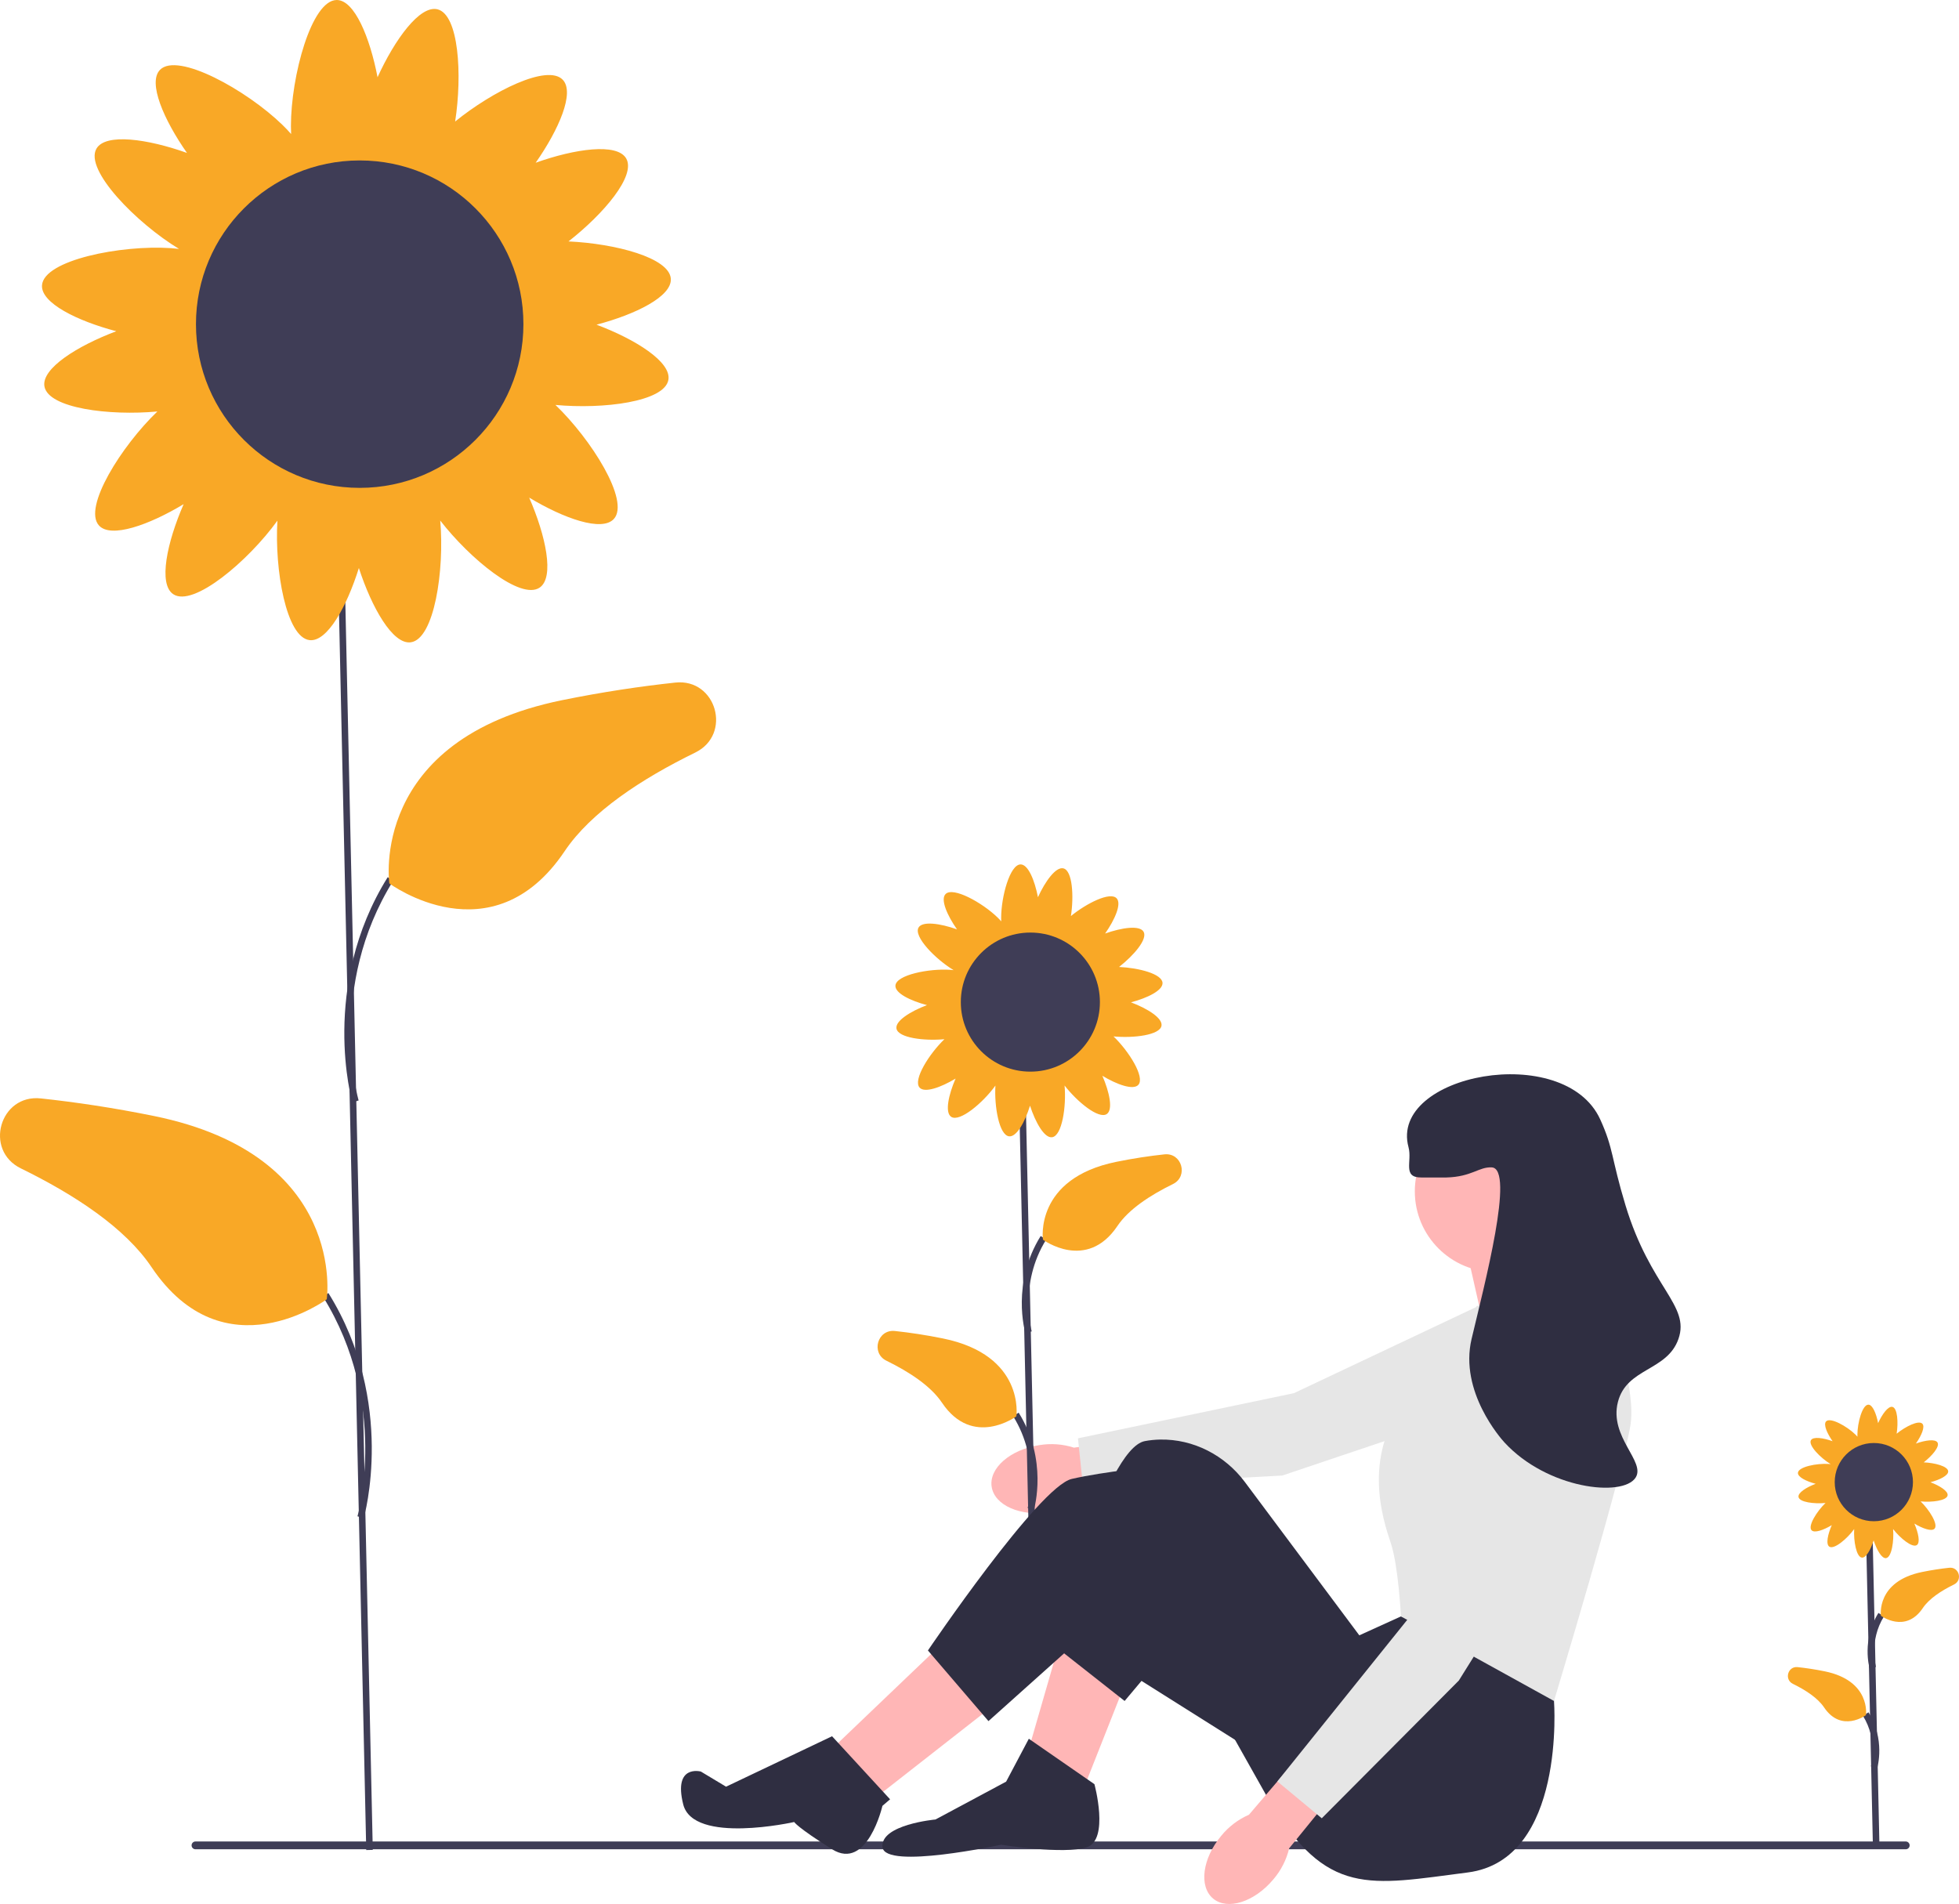
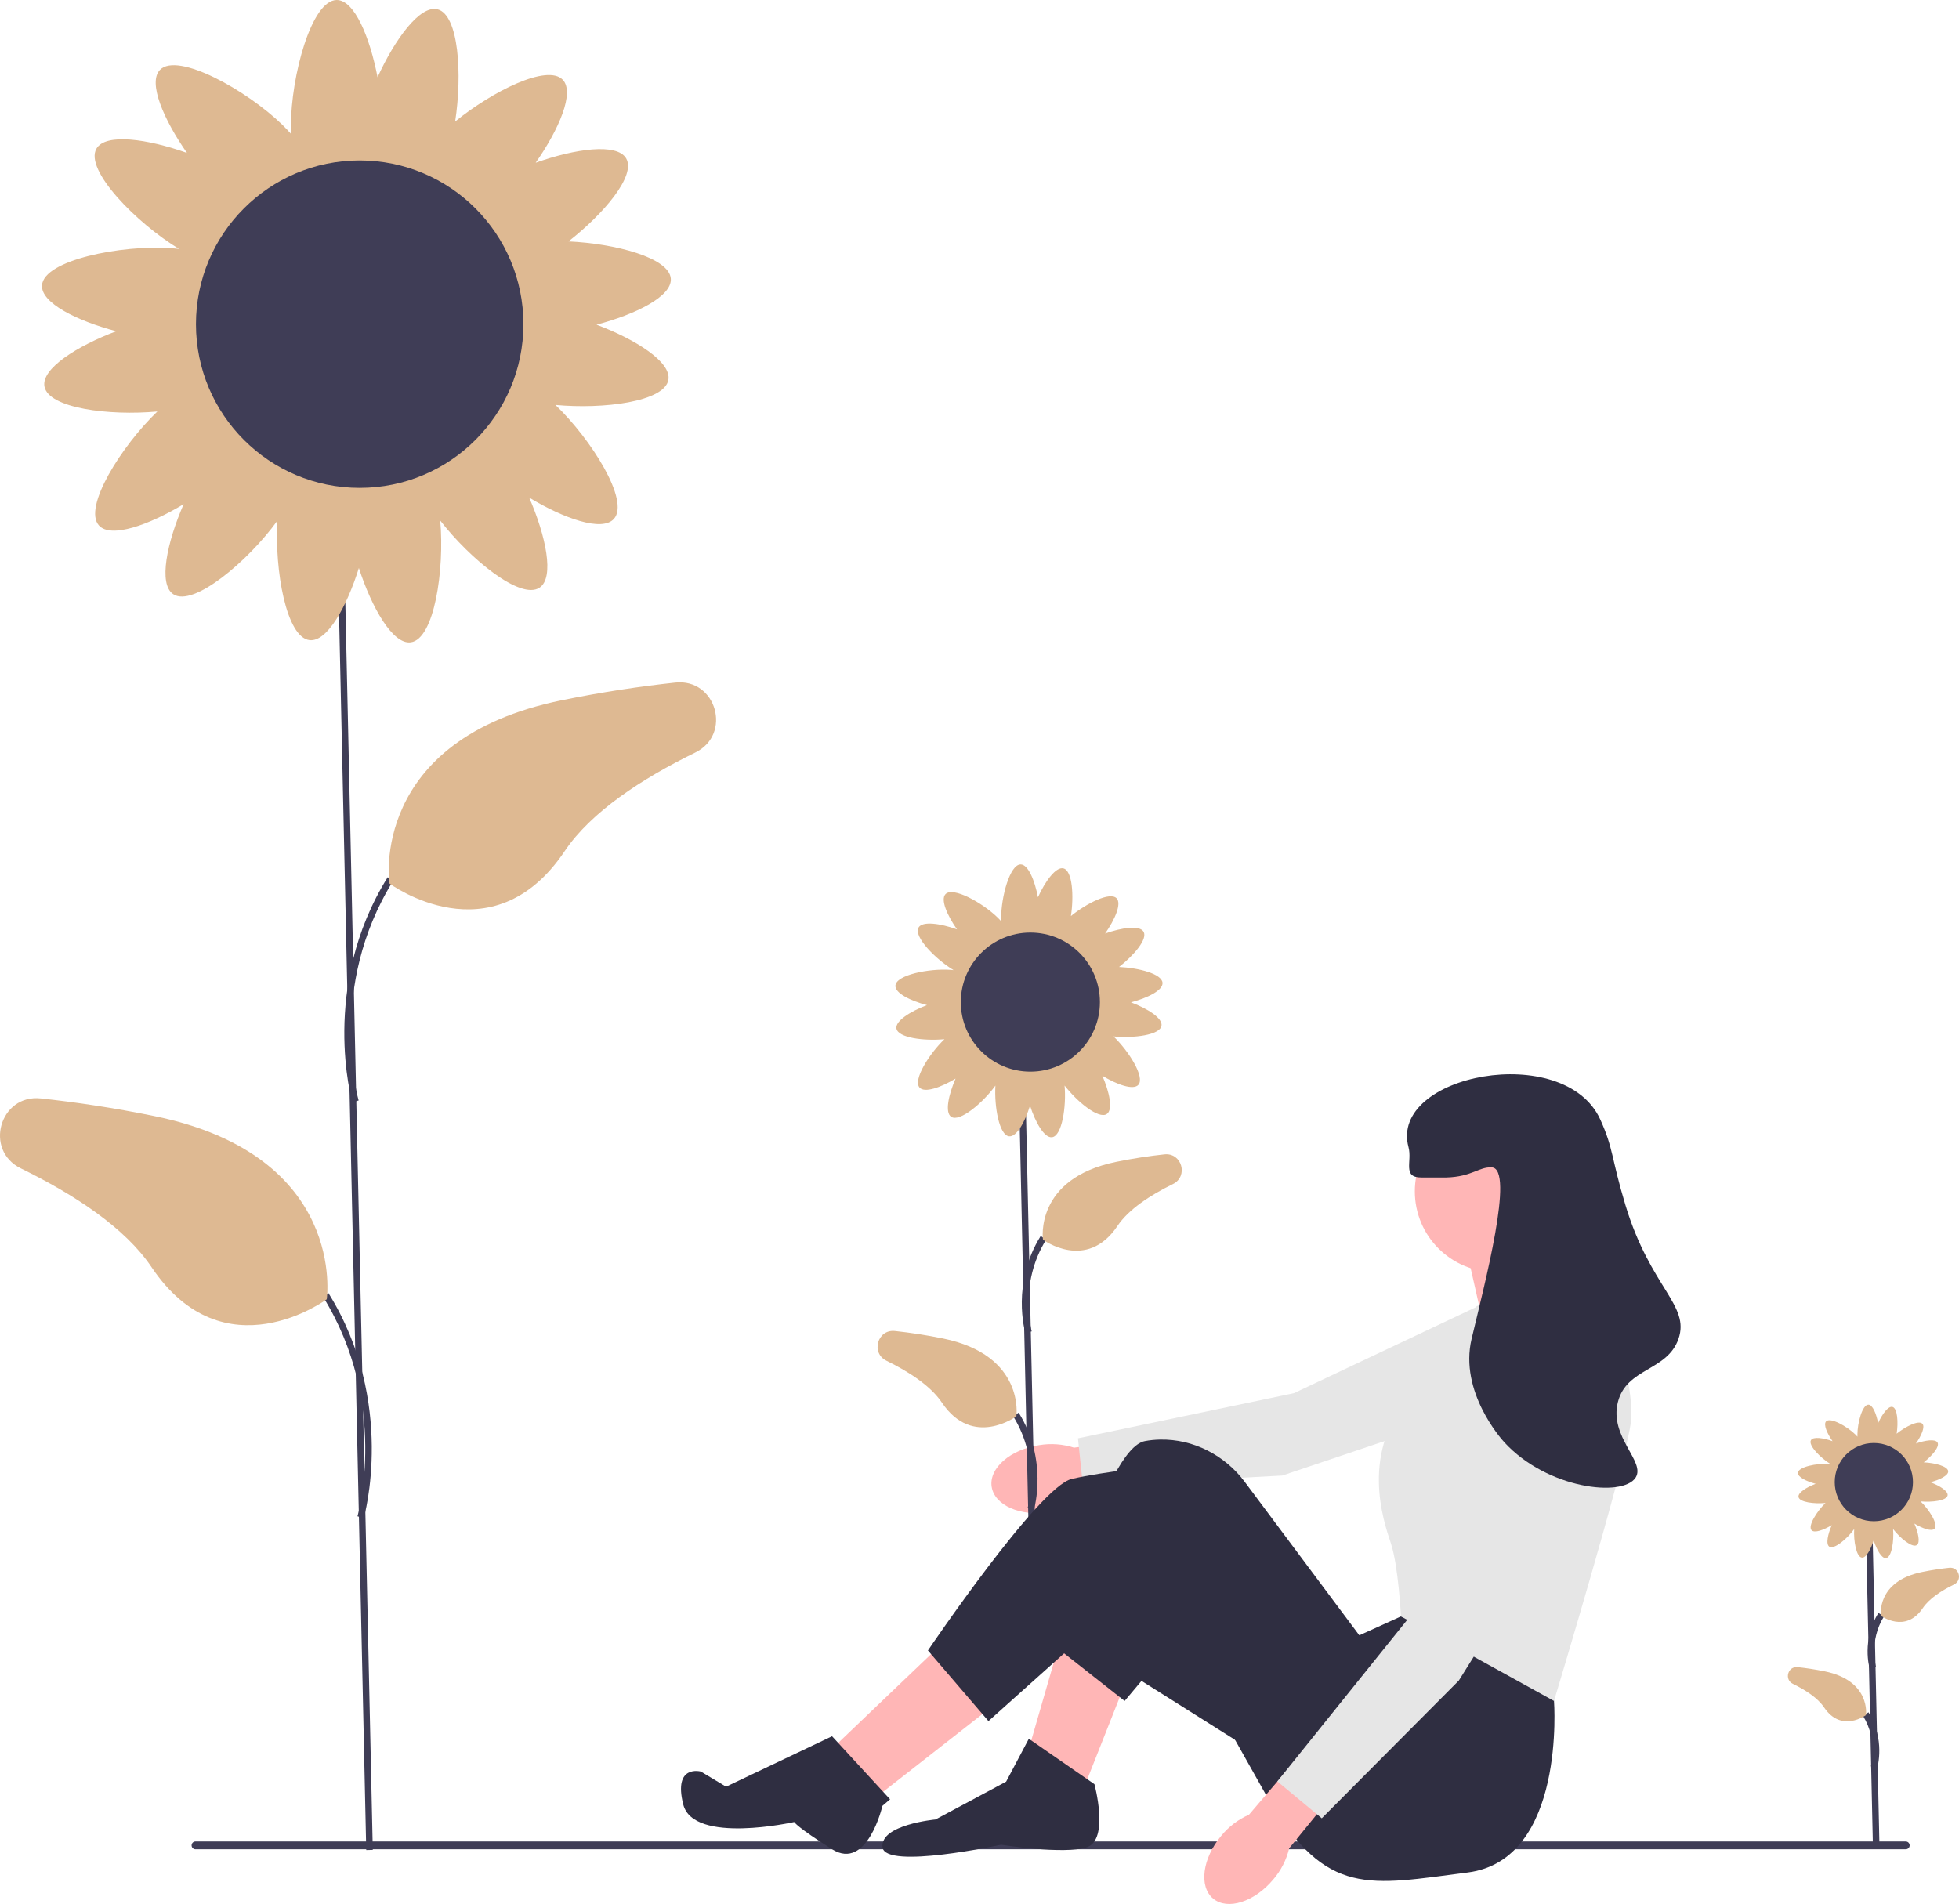
<svg xmlns="http://www.w3.org/2000/svg" width="598.253" height="581.498" viewBox="0 0 598.253 581.498">
-   <path id="uuid-207e1ec5-f316-41d7-bdda-8b0dd0a2bd60-488" d="M317.376,441.361c-8.897,1.364-15.405,7.059-14.536,12.721,.869,5.662,8.784,9.145,17.684,7.779,3.563-.497,6.954-1.839,9.892-3.915l37.623-6.254-2.511-14.872-37.538,5.312c-3.426-1.101-7.065-1.366-10.614-.772Z" fill="#ffb6b6" />
+   <path id="uuid-207e1ec5-f316-41d7-bdda-8b0dd0a2bd60-1580" d="M317.376,441.361c-8.897,1.364-15.405,7.059-14.536,12.721,.869,5.662,8.784,9.145,17.684,7.779,3.563-.497,6.954-1.839,9.892-3.915l37.623-6.254-2.511-14.872-37.538,5.312c-3.426-1.101-7.065-1.366-10.614-.772Z" fill="#ffb6b6" />
  <polygon points="479.501 395.005 464.912 425.961 391.575 450.649 330.719 453.896 329.195 439.279 395.148 425.489 462.825 393.508 479.501 395.005" fill="#e6e6e6" />
  <g>
    <rect x="313.022" y="330.245" width="2.001" height="173.776" transform="translate(-9.1013 7.00975) rotate(-1.26066)" fill="#3f3d56" />
    <path d="M313.154,407.168c-.181-.616-4.327-15.269,4.651-29.671l1.697,1.059c-8.49,13.618-4.47,27.907-4.429,28.051l-1.919,.562Z" fill="#3f3d56" />
-     <path d="M318.507,378.609s-2.729-18.655,22.414-23.775c5.238-1.067,10.163-1.796,14.677-2.281,5.329-.573,7.407,6.721,2.593,9.077-6.971,3.412-13.529,7.711-16.947,12.802-9.427,14.04-22.738,4.178-22.738,4.178Z" fill="#f9a826" />
+     <path d="M318.507,378.609s-2.729-18.655,22.414-23.775c5.238-1.067,10.163-1.796,14.677-2.281,5.329-.573,7.407,6.721,2.593,9.077-6.971,3.412-13.529,7.711-16.947,12.802-9.427,14.04-22.738,4.178-22.738,4.178Z" fill="#deb992" />
    <path d="M315.74,461.115l-1.919-.562c.042-.144,4.061-14.433-4.429-28.051l1.697-1.059c8.978,14.402,4.832,29.055,4.651,29.671Z" fill="#3f3d56" />
-     <path d="M310.388,432.556s2.729-18.655-22.414-23.775c-5.238-1.067-10.163-1.796-14.677-2.281-5.329-.573-7.407,6.721-2.593,9.077,6.971,3.412,13.529,7.711,16.947,12.802,9.427,14.04,22.738,4.178,22.738,4.178Z" fill="#f9a826" />
-     <path d="M345.383,306.122c5.061-1.334,9.794-3.66,9.637-5.96-.186-2.733-7.213-4.563-13.275-4.842,4.572-3.577,8.773-8.522,7.488-10.758-1.181-2.056-6.676-1.26-11.745,.551,3-4.289,5.109-9.122,3.503-10.776-2.001-2.06-9.102,1.496-13.948,5.427,.943-6.124,.466-13.853-2.28-14.553-2.298-.585-5.554,3.911-7.787,8.81-.987-5.14-2.984-10.02-5.29-10.02-3.284,0-5.947,9.902-5.947,16.354,0,.365,.01,.708,.026,1.036-.33-.382-.707-.781-1.138-1.2-4.628-4.495-13.587-9.484-15.875-7.127-1.606,1.654,.503,6.487,3.503,10.776-5.069-1.811-10.564-2.607-11.745-.551-1.587,2.763,5.197,9.659,10.711,13.003-.331-.04-.68-.074-1.05-.099-6.436-.439-16.497,1.543-16.721,4.82-.157,2.3,4.576,4.625,9.637,5.96-5.039,1.894-9.746,4.837-9.319,7.169,.519,2.831,8.429,3.821,14.648,3.241-4.646,4.458-9.684,12.444-7.582,14.784,1.541,1.715,6.506-.06,10.989-2.761-2.152,4.934-3.32,10.362-1.349,11.68,2.604,1.742,9.747-4.321,13.513-9.539-.384,6.383,1.144,15.152,4.174,15.498,2.291,.262,4.829-4.36,6.393-9.355,1.663,5.12,4.388,9.957,6.737,9.636,3.055-.417,4.387-9.405,3.817-15.793,3.885,5.003,10.422,10.353,12.889,8.704,1.971-1.318,.802-6.746-1.349-11.68,4.483,2.701,9.449,4.476,10.989,2.761,2.103-2.34-2.936-10.326-7.582-14.784,6.219,.58,14.129-.411,14.648-3.241,.427-2.332-4.28-5.275-9.319-7.169Zm-27.251,18.055c-1.301,.178-2.49,.431-3.395,1.078-.961-.954-2.365-1.245-3.925-1.423-1.747-.2-3.336-.219-4.547,.79-.443-1.232-1.533-2.107-2.802-2.956-1.091-.73-2.15-1.329-3.256-1.445-.086-1.351-.944-2.5-1.994-3.668-.669-.745-1.339-1.411-2.082-1.857,1.072-1.305,.949-2.955,.617-4.766-.237-1.292-.544-2.468-1.232-3.342,.909-1.004,1.136-2.419,1.243-3.986,.117-1.711,.068-3.263-.919-4.418,2.553,.325,3.784-1.266,4.929-3.259,.654-1.138,1.18-2.235,1.22-3.347,1.342-.178,2.43-1.112,3.524-2.239,.935-.963,1.73-1.916,2.029-3.013,1.071,.9,2.533,1.036,4.145,1.036,1.571,0,2.998-.129,4.061-.968,.825,.746,1.978,1.133,3.251,1.457,1.215,.309,2.361,.516,3.404,.308,.381,.869,1.057,1.659,1.83,2.454,1.094,1.127,2.182,2.061,3.524,2.239,.04,1.112,.566,2.208,1.22,3.347,.77,1.34,1.578,2.499,2.802,3.016-.143,.778-.128,1.635-.066,2.537,.107,1.567,.333,2.983,1.243,3.986-.688,.874-.995,2.051-1.232,3.342-.332,1.811-.455,3.461,.617,4.766-.743,.446-1.413,1.112-2.082,1.857-1.05,1.169-1.907,2.317-1.994,3.668-1.106,.116-2.165,.715-3.256,1.445-1.491,.997-2.732,2.031-2.971,3.635-1.119-.543-2.458-.472-3.904-.275Z" fill="#f9a826" />
+     <path d="M310.388,432.556s2.729-18.655-22.414-23.775c-5.238-1.067-10.163-1.796-14.677-2.281-5.329-.573-7.407,6.721-2.593,9.077,6.971,3.412,13.529,7.711,16.947,12.802,9.427,14.04,22.738,4.178,22.738,4.178Z" fill="#deb992" />
+     <path d="M345.383,306.122c5.061-1.334,9.794-3.66,9.637-5.96-.186-2.733-7.213-4.563-13.275-4.842,4.572-3.577,8.773-8.522,7.488-10.758-1.181-2.056-6.676-1.26-11.745,.551,3-4.289,5.109-9.122,3.503-10.776-2.001-2.06-9.102,1.496-13.948,5.427,.943-6.124,.466-13.853-2.28-14.553-2.298-.585-5.554,3.911-7.787,8.81-.987-5.14-2.984-10.02-5.29-10.02-3.284,0-5.947,9.902-5.947,16.354,0,.365,.01,.708,.026,1.036-.33-.382-.707-.781-1.138-1.2-4.628-4.495-13.587-9.484-15.875-7.127-1.606,1.654,.503,6.487,3.503,10.776-5.069-1.811-10.564-2.607-11.745-.551-1.587,2.763,5.197,9.659,10.711,13.003-.331-.04-.68-.074-1.05-.099-6.436-.439-16.497,1.543-16.721,4.82-.157,2.3,4.576,4.625,9.637,5.96-5.039,1.894-9.746,4.837-9.319,7.169,.519,2.831,8.429,3.821,14.648,3.241-4.646,4.458-9.684,12.444-7.582,14.784,1.541,1.715,6.506-.06,10.989-2.761-2.152,4.934-3.32,10.362-1.349,11.68,2.604,1.742,9.747-4.321,13.513-9.539-.384,6.383,1.144,15.152,4.174,15.498,2.291,.262,4.829-4.36,6.393-9.355,1.663,5.12,4.388,9.957,6.737,9.636,3.055-.417,4.387-9.405,3.817-15.793,3.885,5.003,10.422,10.353,12.889,8.704,1.971-1.318,.802-6.746-1.349-11.68,4.483,2.701,9.449,4.476,10.989,2.761,2.103-2.34-2.936-10.326-7.582-14.784,6.219,.58,14.129-.411,14.648-3.241,.427-2.332-4.28-5.275-9.319-7.169Zm-27.251,18.055c-1.301,.178-2.49,.431-3.395,1.078-.961-.954-2.365-1.245-3.925-1.423-1.747-.2-3.336-.219-4.547,.79-.443-1.232-1.533-2.107-2.802-2.956-1.091-.73-2.15-1.329-3.256-1.445-.086-1.351-.944-2.5-1.994-3.668-.669-.745-1.339-1.411-2.082-1.857,1.072-1.305,.949-2.955,.617-4.766-.237-1.292-.544-2.468-1.232-3.342,.909-1.004,1.136-2.419,1.243-3.986,.117-1.711,.068-3.263-.919-4.418,2.553,.325,3.784-1.266,4.929-3.259,.654-1.138,1.18-2.235,1.22-3.347,1.342-.178,2.43-1.112,3.524-2.239,.935-.963,1.73-1.916,2.029-3.013,1.071,.9,2.533,1.036,4.145,1.036,1.571,0,2.998-.129,4.061-.968,.825,.746,1.978,1.133,3.251,1.457,1.215,.309,2.361,.516,3.404,.308,.381,.869,1.057,1.659,1.83,2.454,1.094,1.127,2.182,2.061,3.524,2.239,.04,1.112,.566,2.208,1.22,3.347,.77,1.34,1.578,2.499,2.802,3.016-.143,.778-.128,1.635-.066,2.537,.107,1.567,.333,2.983,1.243,3.986-.688,.874-.995,2.051-1.232,3.342-.332,1.811-.455,3.461,.617,4.766-.743,.446-1.413,1.112-2.082,1.857-1.05,1.169-1.907,2.317-1.994,3.668-1.106,.116-2.165,.715-3.256,1.445-1.491,.997-2.732,2.031-2.971,3.635-1.119-.543-2.458-.472-3.904-.275Z" fill="#deb992" />
    <circle cx="314.659" cy="306.053" r="21.239" fill="#3f3d56" />
  </g>
  <path d="M58.509,563.597c0,.66,.53,1.19,1.19,1.19H581.989c.66,0,1.19-.53,1.19-1.19,0-.66-.53-1.19-1.19-1.19H59.699c-.66,0-1.19,.53-1.19,1.19Z" fill="#3f3d56" />
  <polygon points="344.239 512.546 331.142 545.675 314.192 534.118 324.208 499.449 344.239 512.546" fill="#ffb6b6" />
  <polygon points="289.538 500.219 254.869 533.348 268.737 547.986 304.177 520.25 289.538 500.219" fill="#ffb6b6" />
  <polygon points="485.998 392.359 485.613 389.662 476.753 372.328 447.477 380.032 452.87 403.915 485.998 392.359" fill="#ffb6b6" />
  <path d="M473.671,507.923l.9,11.572s3.722,48.522-26.325,52.374c-30.047,3.852-43.144,7.704-60.864-22.342l-27.735-49.308-16.2,19.276-21.551-16.965s15.409-60.094,27.735-62.405c1.541-.289,3.082-.433,4.599-.465,10.205-.213,19.825,4.779,25.931,12.959l34.957,46.829,12.712-5.778,45.841,14.253Z" fill="#2f2e41" />
  <path d="M307.258,544.134l6.934-13.097,20.031,13.868s4.623,16.949-2.311,19.261c-6.934,2.311-26.195-.77-26.195-.77,0,0-35.44,7.704-36.21,.77s16.179-8.475,16.179-8.475l21.572-11.556Z" fill="#2f2e41" />
  <path d="M382.76,534.888l-53.545-33.738-27.35,24.493-18.49-21.572s33.899-50.078,43.915-52.389,26.195-3.852,26.195-3.852l49.308,45.455-20.031,41.603Z" fill="#2f2e41" />
  <path d="M254.099,530.266l17.72,19.261-2.337,1.999s-4.597,20.022-15.383,13.249c-10.786-6.773-11.556-8.314-11.556-8.314,0,0-30.817,6.934-33.899-5.393-3.082-12.327,5.393-10.016,5.393-10.016l7.695,4.623,32.367-15.409Z" fill="#2f2e41" />
  <circle cx="456.722" cy="363.853" r="24.654" fill="#ffb6b6" />
  <path d="M450.944,398.908l35.44-10.786s13.868,32.358,11.556,46.996c-2.311,14.638-23.368,84.377-23.368,84.377l-46.741-25.825s-.77-15.409-3.082-22.342-9.63-28.121,6.549-45.841c16.179-17.72,19.646-26.58,19.646-26.58Z" fill="#e6e6e6" />
  <g>
    <rect x="107.344" y="155.95" width="2" height="409.099" transform="translate(-7.90461 2.47077) rotate(-1.26058)" fill="#3f3d56" />
    <path d="M107.599,336.66c-.103-.35-10.018-35.358,10.799-68.751l1.697,1.058c-20.348,32.642-10.678,66.789-10.578,67.131l-1.919,.562Z" fill="#3f3d56" />
-     <path d="M118.901,269.809s-6.425-43.917,52.767-55.97c12.332-2.511,23.925-4.227,34.552-5.371,12.544-1.35,17.437,15.822,6.105,21.368-16.411,8.032-31.849,18.153-39.896,30.137-22.192,33.053-53.528,9.835-53.528,9.835Z" fill="#f9a826" />
+     <path d="M118.901,269.809s-6.425-43.917,52.767-55.97c12.332-2.511,23.925-4.227,34.552-5.371,12.544-1.35,17.437,15.822,6.105,21.368-16.411,8.032-31.849,18.153-39.896,30.137-22.192,33.053-53.528,9.835-53.528,9.835Z" fill="#deb992" />
    <path d="M111.09,463.66l-1.919-.562c.1-.341,9.751-34.521-10.578-67.131l1.697-1.059c20.817,33.394,10.902,68.402,10.799,68.752Z" fill="#3f3d56" />
-     <path d="M99.788,396.809s6.425-43.917-52.767-55.97c-12.332-2.511-23.925-4.227-34.552-5.371-12.544-1.35-17.437,15.822-6.105,21.368,16.411,8.032,31.849,18.153,39.896,30.137,22.192,33.053,53.528,9.835,53.528,9.835Z" fill="#f9a826" />
-     <path d="M182.173,99.161c11.915-3.141,23.056-8.615,22.687-14.03-.439-6.433-16.98-10.743-31.251-11.399,10.764-8.421,20.654-20.061,17.629-25.326-2.781-4.84-15.715-2.965-27.649,1.298,7.062-10.097,12.028-21.475,8.246-25.368-4.71-4.85-21.428,3.521-32.837,12.775,2.221-14.416,1.098-32.613-5.368-34.26-5.409-1.377-13.076,9.208-18.332,20.739-2.323-12.101-7.026-23.589-12.454-23.589-7.732,0-14,23.312-14,38.5,0,.859,.023,1.667,.062,2.439-.776-.9-1.665-1.84-2.68-2.825-10.895-10.581-31.986-22.326-37.373-16.779-3.781,3.894,1.184,15.271,8.246,25.368-11.934-4.263-24.869-6.138-27.649-1.298-3.736,6.503,12.234,22.738,25.215,30.611-.78-.094-1.6-.173-2.473-.233-15.153-1.034-38.837,3.633-39.364,11.347-.37,5.415,10.772,10.889,22.687,14.03-11.862,4.459-22.945,11.387-21.939,16.878,1.221,6.664,19.842,8.996,34.484,7.631-10.938,10.495-22.799,29.295-17.849,34.805,3.627,4.038,15.316-.142,25.871-6.5-5.065,11.616-7.816,24.393-3.177,27.497,6.131,4.101,22.947-10.173,31.813-22.456-.903,15.027,2.692,35.671,9.826,36.486,5.393,.616,11.369-10.265,15.05-22.024,3.914,12.053,10.33,23.44,15.861,22.685,7.192-.981,10.327-22.142,8.985-37.18,9.145,11.778,24.536,24.374,30.342,20.49,4.64-3.104,1.889-15.881-3.177-27.497,10.554,6.359,22.243,10.538,25.871,6.5,4.95-5.51-6.911-24.31-17.849-34.805,14.641,1.365,33.263-.967,34.484-7.631,1.006-5.49-10.077-12.419-21.939-16.878Zm-64.154,42.505c-3.063,.418-5.863,1.015-7.993,2.539-2.262-2.246-5.567-2.93-9.241-3.35-4.114-.47-7.852-.515-10.703,1.859-1.043-2.899-3.608-4.959-6.596-6.958-2.569-1.719-5.061-3.129-7.665-3.401-.203-3.181-2.223-5.885-4.694-8.636-1.576-1.754-3.152-3.322-4.902-4.371,2.524-3.073,2.233-6.957,1.452-11.22-.557-3.04-1.281-5.811-2.9-7.869,2.141-2.362,2.673-5.695,2.925-9.384,.275-4.028,.161-7.681-2.165-10.401,6.009,.764,8.909-2.979,11.604-7.671,1.54-2.68,2.778-5.262,2.872-7.879,3.16-.42,5.72-2.618,8.297-5.271,2.201-2.266,4.073-4.51,4.776-7.093,2.522,2.119,5.963,2.44,9.759,2.44,3.698,0,7.059-.305,9.561-2.279,1.943,1.756,4.658,2.666,7.653,3.429,2.859,.728,5.559,1.215,8.013,.725,.896,2.047,2.489,3.905,4.308,5.778,2.576,2.653,5.136,4.851,8.297,5.271,.094,2.617,1.332,5.199,2.872,7.879,1.812,3.155,3.716,5.883,6.595,7.1-.336,1.833-.3,3.85-.155,5.972,.252,3.689,.785,7.022,2.925,9.384-1.619,2.058-2.343,4.828-2.9,7.869-.781,4.263-1.072,8.147,1.452,11.22-1.749,1.049-3.326,2.617-4.902,4.371-2.471,2.751-4.491,5.455-4.694,8.636-2.605,.272-5.096,1.683-7.665,3.401-3.509,2.347-6.432,4.78-6.993,8.558-2.633-1.277-5.785-1.112-9.19-.648Z" fill="#f9a826" />
+     <path d="M99.788,396.809s6.425-43.917-52.767-55.97c-12.332-2.511-23.925-4.227-34.552-5.371-12.544-1.35-17.437,15.822-6.105,21.368,16.411,8.032,31.849,18.153,39.896,30.137,22.192,33.053,53.528,9.835,53.528,9.835Z" fill="#deb992" />
+     <path d="M182.173,99.161c11.915-3.141,23.056-8.615,22.687-14.03-.439-6.433-16.98-10.743-31.251-11.399,10.764-8.421,20.654-20.061,17.629-25.326-2.781-4.84-15.715-2.965-27.649,1.298,7.062-10.097,12.028-21.475,8.246-25.368-4.71-4.85-21.428,3.521-32.837,12.775,2.221-14.416,1.098-32.613-5.368-34.26-5.409-1.377-13.076,9.208-18.332,20.739-2.323-12.101-7.026-23.589-12.454-23.589-7.732,0-14,23.312-14,38.5,0,.859,.023,1.667,.062,2.439-.776-.9-1.665-1.84-2.68-2.825-10.895-10.581-31.986-22.326-37.373-16.779-3.781,3.894,1.184,15.271,8.246,25.368-11.934-4.263-24.869-6.138-27.649-1.298-3.736,6.503,12.234,22.738,25.215,30.611-.78-.094-1.6-.173-2.473-.233-15.153-1.034-38.837,3.633-39.364,11.347-.37,5.415,10.772,10.889,22.687,14.03-11.862,4.459-22.945,11.387-21.939,16.878,1.221,6.664,19.842,8.996,34.484,7.631-10.938,10.495-22.799,29.295-17.849,34.805,3.627,4.038,15.316-.142,25.871-6.5-5.065,11.616-7.816,24.393-3.177,27.497,6.131,4.101,22.947-10.173,31.813-22.456-.903,15.027,2.692,35.671,9.826,36.486,5.393,.616,11.369-10.265,15.05-22.024,3.914,12.053,10.33,23.44,15.861,22.685,7.192-.981,10.327-22.142,8.985-37.18,9.145,11.778,24.536,24.374,30.342,20.49,4.64-3.104,1.889-15.881-3.177-27.497,10.554,6.359,22.243,10.538,25.871,6.5,4.95-5.51-6.911-24.31-17.849-34.805,14.641,1.365,33.263-.967,34.484-7.631,1.006-5.49-10.077-12.419-21.939-16.878Zm-64.154,42.505c-3.063,.418-5.863,1.015-7.993,2.539-2.262-2.246-5.567-2.93-9.241-3.35-4.114-.47-7.852-.515-10.703,1.859-1.043-2.899-3.608-4.959-6.596-6.958-2.569-1.719-5.061-3.129-7.665-3.401-.203-3.181-2.223-5.885-4.694-8.636-1.576-1.754-3.152-3.322-4.902-4.371,2.524-3.073,2.233-6.957,1.452-11.22-.557-3.04-1.281-5.811-2.9-7.869,2.141-2.362,2.673-5.695,2.925-9.384,.275-4.028,.161-7.681-2.165-10.401,6.009,.764,8.909-2.979,11.604-7.671,1.54-2.68,2.778-5.262,2.872-7.879,3.16-.42,5.72-2.618,8.297-5.271,2.201-2.266,4.073-4.51,4.776-7.093,2.522,2.119,5.963,2.44,9.759,2.44,3.698,0,7.059-.305,9.561-2.279,1.943,1.756,4.658,2.666,7.653,3.429,2.859,.728,5.559,1.215,8.013,.725,.896,2.047,2.489,3.905,4.308,5.778,2.576,2.653,5.136,4.851,8.297,5.271,.094,2.617,1.332,5.199,2.872,7.879,1.812,3.155,3.716,5.883,6.595,7.1-.336,1.833-.3,3.85-.155,5.972,.252,3.689,.785,7.022,2.925,9.384-1.619,2.058-2.343,4.828-2.9,7.869-.781,4.263-1.072,8.147,1.452,11.22-1.749,1.049-3.326,2.617-4.902,4.371-2.471,2.751-4.491,5.455-4.694,8.636-2.605,.272-5.096,1.683-7.665,3.401-3.509,2.347-6.432,4.78-6.993,8.558-2.633-1.277-5.785-1.112-9.19-.648Z" fill="#deb992" />
    <circle cx="109.844" cy="99" r="50" fill="#3f3d56" />
  </g>
  <g>
    <rect x="570.888" y="466.263" width="2" height="97.749" transform="translate(-11.19664 12.70857) rotate(-1.26084)" fill="#3f3d56" />
    <path d="M570.979,509.655c-.104-.354-2.488-8.779,2.665-17.045l1.697,1.059c-4.665,7.482-2.465,15.347-2.443,15.425l-1.919,.562Z" fill="#3f3d56" />
-     <path d="M574.41,493.468s-1.535-10.493,12.608-13.373c2.947-.6,5.717-1.01,8.256-1.283,2.997-.323,4.166,3.78,1.459,5.106-3.921,1.919-7.61,4.337-9.533,7.201-5.303,7.898-12.79,2.35-12.79,2.35Z" fill="#f9a826" />
+     <path d="M574.41,493.468s-1.535-10.493,12.608-13.373c2.947-.6,5.717-1.01,8.256-1.283,2.997-.323,4.166,3.78,1.459,5.106-3.921,1.919-7.61,4.337-9.533,7.201-5.303,7.898-12.79,2.35-12.79,2.35Z" fill="#deb992" />
    <path d="M573.274,540l-1.919-.562c.022-.078,2.222-7.941-2.443-15.424l1.697-1.059c5.153,8.266,2.769,16.689,2.665,17.044Z" fill="#3f3d56" />
-     <path d="M569.843,523.813s1.535-10.493-12.608-13.373c-2.947-.6-5.717-1.01-8.256-1.283-2.997-.323-4.166,3.78-1.459,5.106,3.921,1.919,7.61,4.337,9.533,7.201,5.303,7.898,12.79,2.35,12.79,2.35Z" fill="#f9a826" />
-     <path d="M589.528,452.693c2.847-.751,5.509-2.059,5.421-3.352-.105-1.537-4.057-2.567-7.467-2.724,2.572-2.012,4.935-4.793,4.212-6.051-.664-1.156-3.755-.709-6.606,.31,1.687-2.413,2.874-5.131,1.97-6.061-1.125-1.159-5.12,.841-7.846,3.052,.531-3.445,.262-7.793-1.283-8.186-1.292-.329-3.124,2.2-4.38,4.955-.555-2.891-1.679-5.636-2.976-5.636-1.847,0-3.345,5.57-3.345,9.199,0,.205,.005,.398,.015,.583-.185-.215-.398-.44-.64-.675-2.603-2.528-7.643-5.335-8.93-4.009-.904,.93,.283,3.649,1.97,6.061-2.851-1.019-5.942-1.467-6.606-.31-.893,1.554,2.923,5.433,6.025,7.314-.186-.022-.382-.041-.591-.056-3.621-.247-9.28,.868-9.405,2.711-.088,1.294,2.574,2.602,5.421,3.352-2.834,1.065-5.482,2.721-5.242,4.033,.292,1.592,4.741,2.15,8.239,1.823-2.614,2.508-5.448,7-4.265,8.316,.867,.965,3.66-.034,6.181-1.553-1.21,2.776-1.868,5.828-.759,6.57,1.465,.98,5.483-2.431,7.601-5.366-.216,3.591,.643,8.523,2.348,8.718,1.289,.147,2.716-2.453,3.596-5.262,.935,2.88,2.468,5.601,3.79,5.42,1.718-.234,2.467-5.291,2.147-8.884,2.185,2.814,5.863,5.824,7.25,4.896,1.109-.742,.451-3.795-.759-6.57,2.522,1.519,5.315,2.518,6.181,1.553,1.183-1.317-1.651-5.809-4.265-8.316,3.498,.326,7.948-.231,8.239-1.823,.24-1.312-2.408-2.967-5.242-4.033Zm-15.329,10.156c-.732,.1-1.401,.242-1.91,.607-.541-.537-1.33-.7-2.208-.8-.983-.112-1.876-.123-2.557,.444-.249-.693-.862-1.185-1.576-1.663-.614-.411-1.209-.748-1.832-.813-.049-.76-.531-1.406-1.122-2.064-.377-.419-.753-.794-1.171-1.044,.603-.734,.534-1.662,.347-2.681-.133-.726-.306-1.388-.693-1.88,.511-.564,.639-1.361,.699-2.242,.066-.963,.038-1.835-.517-2.485,1.436,.183,2.129-.712,2.773-1.833,.368-.64,.664-1.257,.686-1.883,.755-.1,1.367-.626,1.982-1.259,.526-.541,.973-1.078,1.141-1.695,.603,.506,1.425,.583,2.332,.583,.884,0,1.687-.073,2.285-.545,.464,.42,1.113,.637,1.829,.819,.683,.174,1.328,.29,1.915,.173,.214,.489,.595,.933,1.029,1.381,.616,.634,1.227,1.159,1.982,1.259,.022,.625,.318,1.242,.686,1.883,.433,.754,.888,1.406,1.576,1.696-.08,.438-.072,.92-.037,1.427,.06,.882,.187,1.678,.699,2.242-.387,.492-.56,1.154-.693,1.88-.187,1.019-.256,1.947,.347,2.681-.418,.251-.795,.625-1.171,1.044-.59,.657-1.073,1.303-1.122,2.064-.622,.065-1.218,.402-1.832,.813-.838,.561-1.537,1.142-1.671,2.045-.629-.305-1.382-.266-2.196-.155Z" fill="#f9a826" />
+     <path d="M569.843,523.813s1.535-10.493-12.608-13.373c-2.947-.6-5.717-1.01-8.256-1.283-2.997-.323-4.166,3.78-1.459,5.106,3.921,1.919,7.61,4.337,9.533,7.201,5.303,7.898,12.79,2.35,12.79,2.35Z" fill="#deb992" />
+     <path d="M589.528,452.693c2.847-.751,5.509-2.059,5.421-3.352-.105-1.537-4.057-2.567-7.467-2.724,2.572-2.012,4.935-4.793,4.212-6.051-.664-1.156-3.755-.709-6.606,.31,1.687-2.413,2.874-5.131,1.97-6.061-1.125-1.159-5.12,.841-7.846,3.052,.531-3.445,.262-7.793-1.283-8.186-1.292-.329-3.124,2.2-4.38,4.955-.555-2.891-1.679-5.636-2.976-5.636-1.847,0-3.345,5.57-3.345,9.199,0,.205,.005,.398,.015,.583-.185-.215-.398-.44-.64-.675-2.603-2.528-7.643-5.335-8.93-4.009-.904,.93,.283,3.649,1.97,6.061-2.851-1.019-5.942-1.467-6.606-.31-.893,1.554,2.923,5.433,6.025,7.314-.186-.022-.382-.041-.591-.056-3.621-.247-9.28,.868-9.405,2.711-.088,1.294,2.574,2.602,5.421,3.352-2.834,1.065-5.482,2.721-5.242,4.033,.292,1.592,4.741,2.15,8.239,1.823-2.614,2.508-5.448,7-4.265,8.316,.867,.965,3.66-.034,6.181-1.553-1.21,2.776-1.868,5.828-.759,6.57,1.465,.98,5.483-2.431,7.601-5.366-.216,3.591,.643,8.523,2.348,8.718,1.289,.147,2.716-2.453,3.596-5.262,.935,2.88,2.468,5.601,3.79,5.42,1.718-.234,2.467-5.291,2.147-8.884,2.185,2.814,5.863,5.824,7.25,4.896,1.109-.742,.451-3.795-.759-6.57,2.522,1.519,5.315,2.518,6.181,1.553,1.183-1.317-1.651-5.809-4.265-8.316,3.498,.326,7.948-.231,8.239-1.823,.24-1.312-2.408-2.967-5.242-4.033Zm-15.329,10.156c-.732,.1-1.401,.242-1.91,.607-.541-.537-1.33-.7-2.208-.8-.983-.112-1.876-.123-2.557,.444-.249-.693-.862-1.185-1.576-1.663-.614-.411-1.209-.748-1.832-.813-.049-.76-.531-1.406-1.122-2.064-.377-.419-.753-.794-1.171-1.044,.603-.734,.534-1.662,.347-2.681-.133-.726-.306-1.388-.693-1.88,.511-.564,.639-1.361,.699-2.242,.066-.963,.038-1.835-.517-2.485,1.436,.183,2.129-.712,2.773-1.833,.368-.64,.664-1.257,.686-1.883,.755-.1,1.367-.626,1.982-1.259,.526-.541,.973-1.078,1.141-1.695,.603,.506,1.425,.583,2.332,.583,.884,0,1.687-.073,2.285-.545,.464,.42,1.113,.637,1.829,.819,.683,.174,1.328,.29,1.915,.173,.214,.489,.595,.933,1.029,1.381,.616,.634,1.227,1.159,1.982,1.259,.022,.625,.318,1.242,.686,1.883,.433,.754,.888,1.406,1.576,1.696-.08,.438-.072,.92-.037,1.427,.06,.882,.187,1.678,.699,2.242-.387,.492-.56,1.154-.693,1.88-.187,1.019-.256,1.947,.347,2.681-.418,.251-.795,.625-1.171,1.044-.59,.657-1.073,1.303-1.122,2.064-.622,.065-1.218,.402-1.832,.813-.838,.561-1.537,1.142-1.671,2.045-.629-.305-1.382-.266-2.196-.155Z" fill="#deb992" />
    <circle cx="572.246" cy="452.655" r="11.947" fill="#3f3d56" />
  </g>
  <g>
-     <path id="uuid-fcc96ddd-8a9b-4008-9e3e-ba4d42e134c9-489" d="M372.943,560.684c-5.768,6.91-6.877,15.487-2.479,19.157,4.398,3.67,12.637,1.043,18.406-5.87,2.342-2.73,3.997-5.981,4.825-9.481l24.068-29.586-11.724-9.488-24.628,28.823c-3.297,1.441-6.201,3.651-8.468,6.445Z" fill="#ffb6b6" />
+     <path id="uuid-fcc96ddd-8a9b-4008-9e3e-ba4d42e134c9-1581" d="M372.943,560.684c-5.768,6.91-6.877,15.487-2.479,19.157,4.398,3.67,12.637,1.043,18.406-5.87,2.342-2.73,3.997-5.981,4.825-9.481l24.068-29.586-11.724-9.488-24.628,28.823c-3.297,1.441-6.201,3.651-8.468,6.445Z" fill="#ffb6b6" />
    <polygon points="478.127 414.451 486.504 447.631 445.506 513.259 403.652 555.323 390.087 544.068 432.297 491.549 464.291 423.879 478.127 414.451" fill="#e6e6e6" />
  </g>
  <path d="M433.994,359.616c6.323-.015,6.682,.027,7.704,0,7.842-.207,9.893-3.292,13.868-3.082,7.095,.376-2.269,35.945-6.163,52.389-3.819,16.127,9.088,30.579,10.016,31.588,13.101,14.248,36.114,16.854,40.062,10.786,3.196-4.911-8.131-12.379-5.393-23.113,2.677-10.493,15.036-9.376,18.49-19.261,3.618-10.352-8.54-15.573-16.179-40.833-4.387-14.507-3.611-17.21-7.704-26.195-10.942-24.016-64.574-13.791-58.553,8.475,1.165,4.307-1.935,9.259,3.852,9.245Z" fill="#2f2e41" />
</svg>
